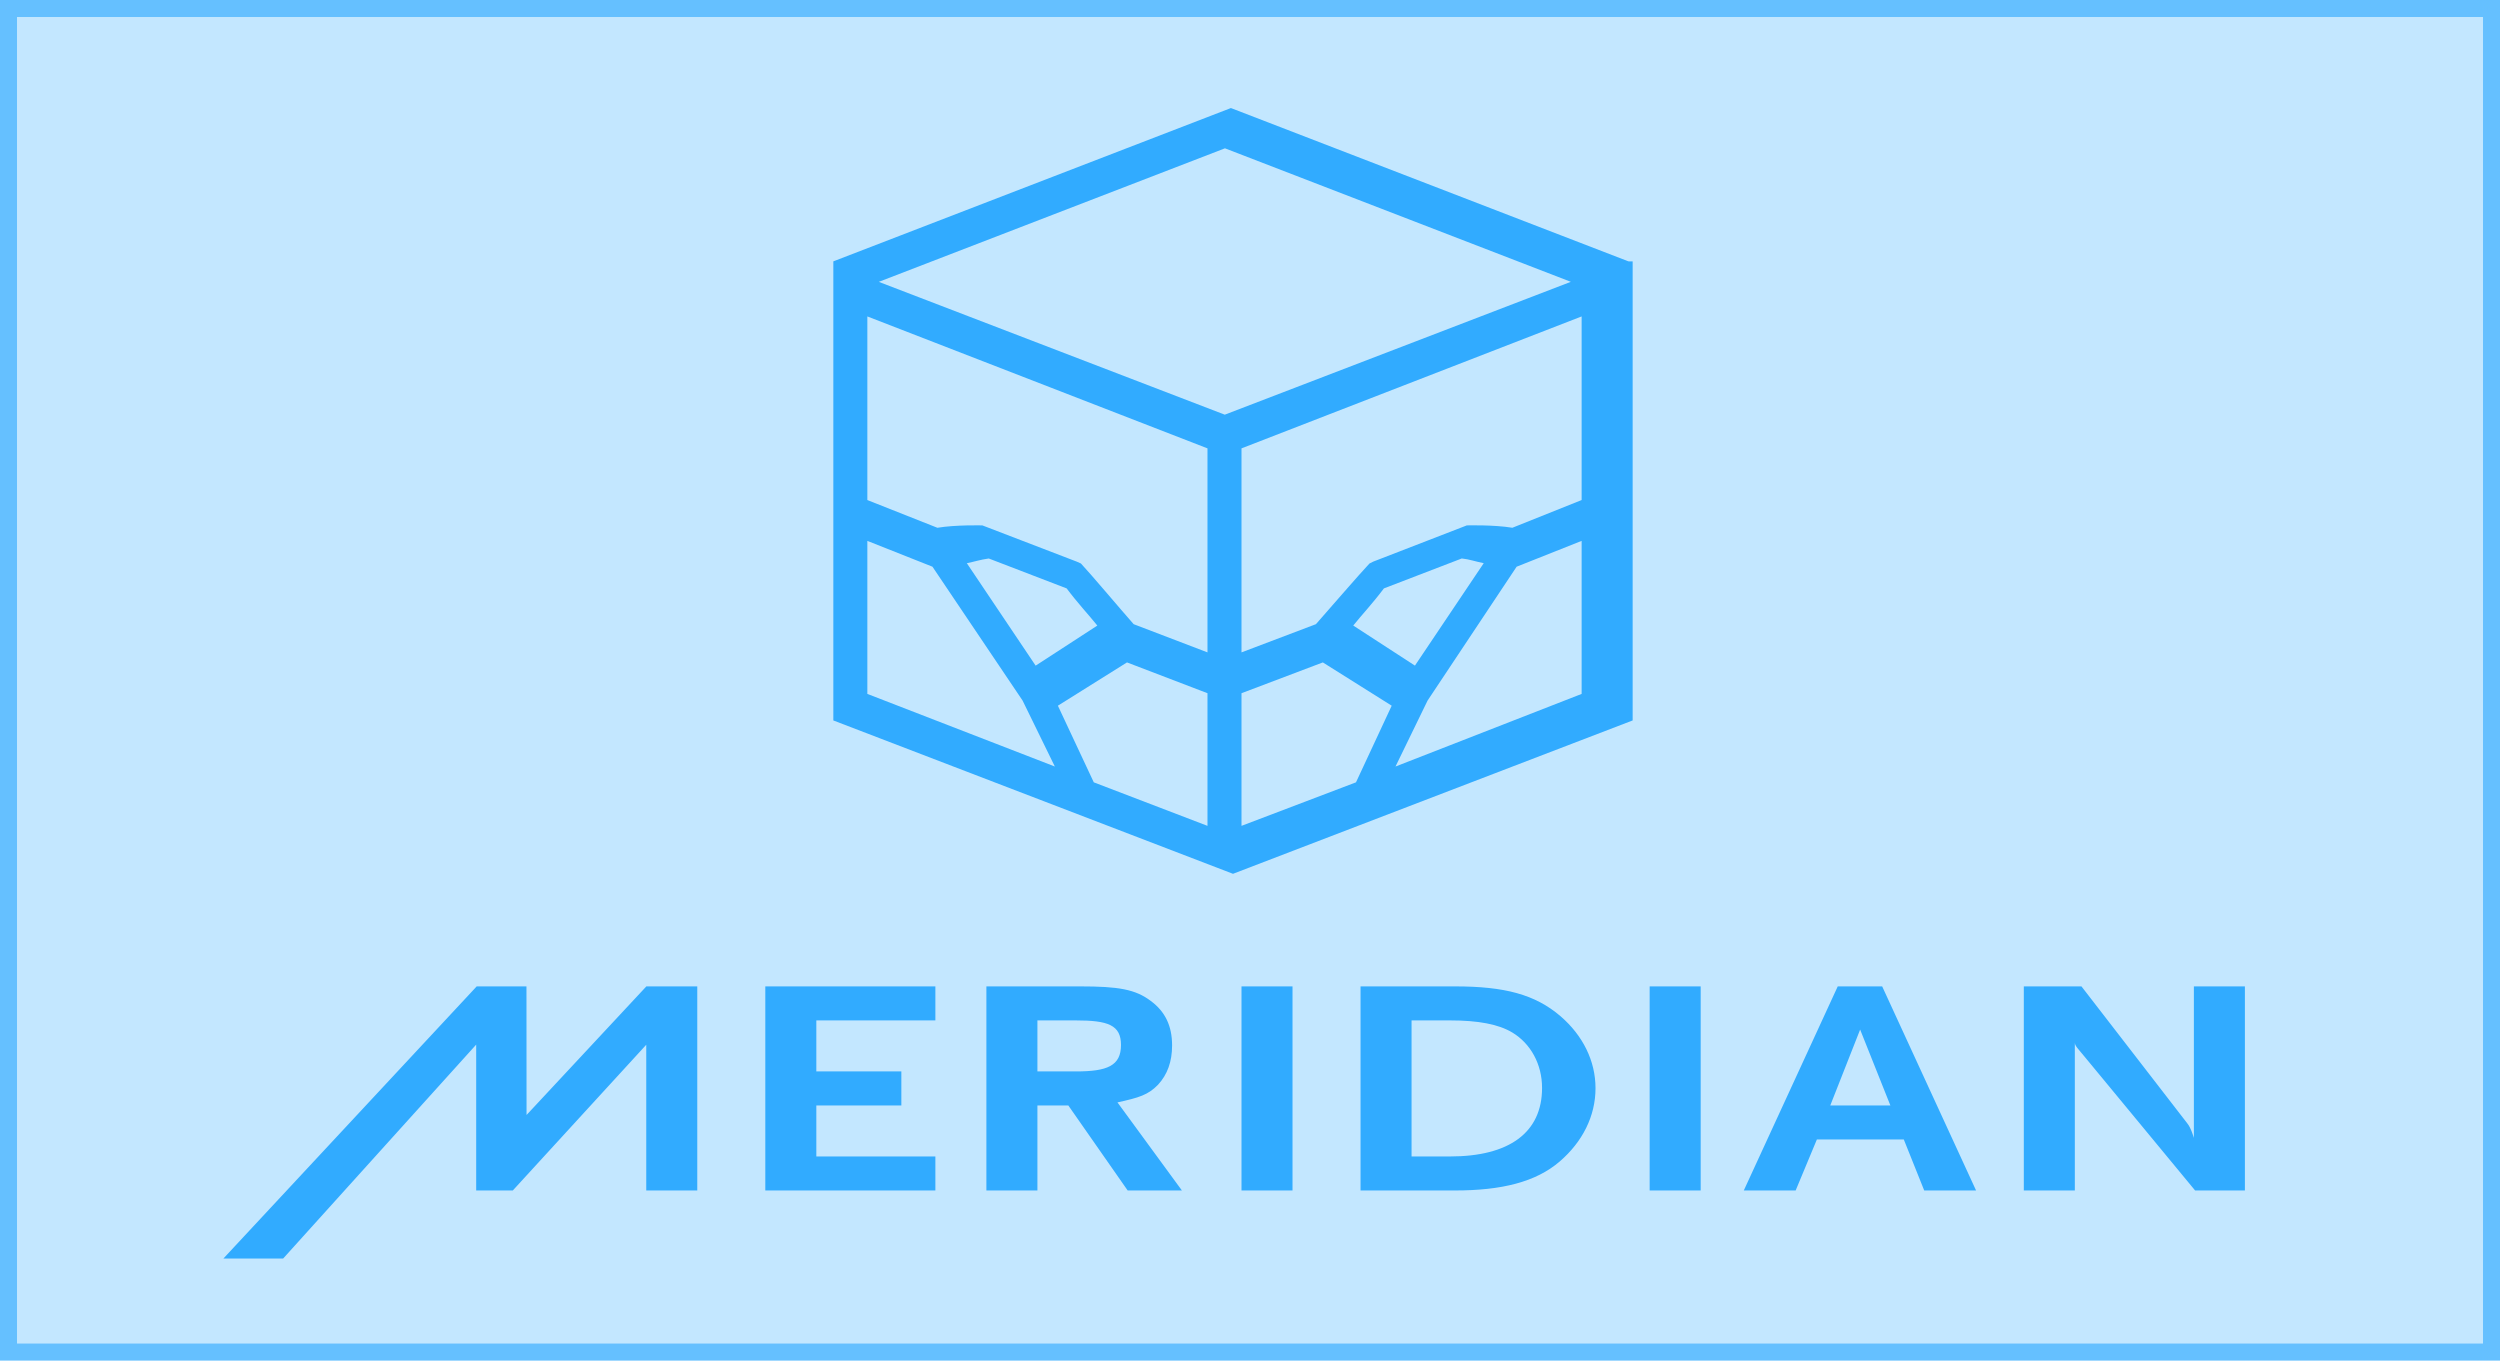
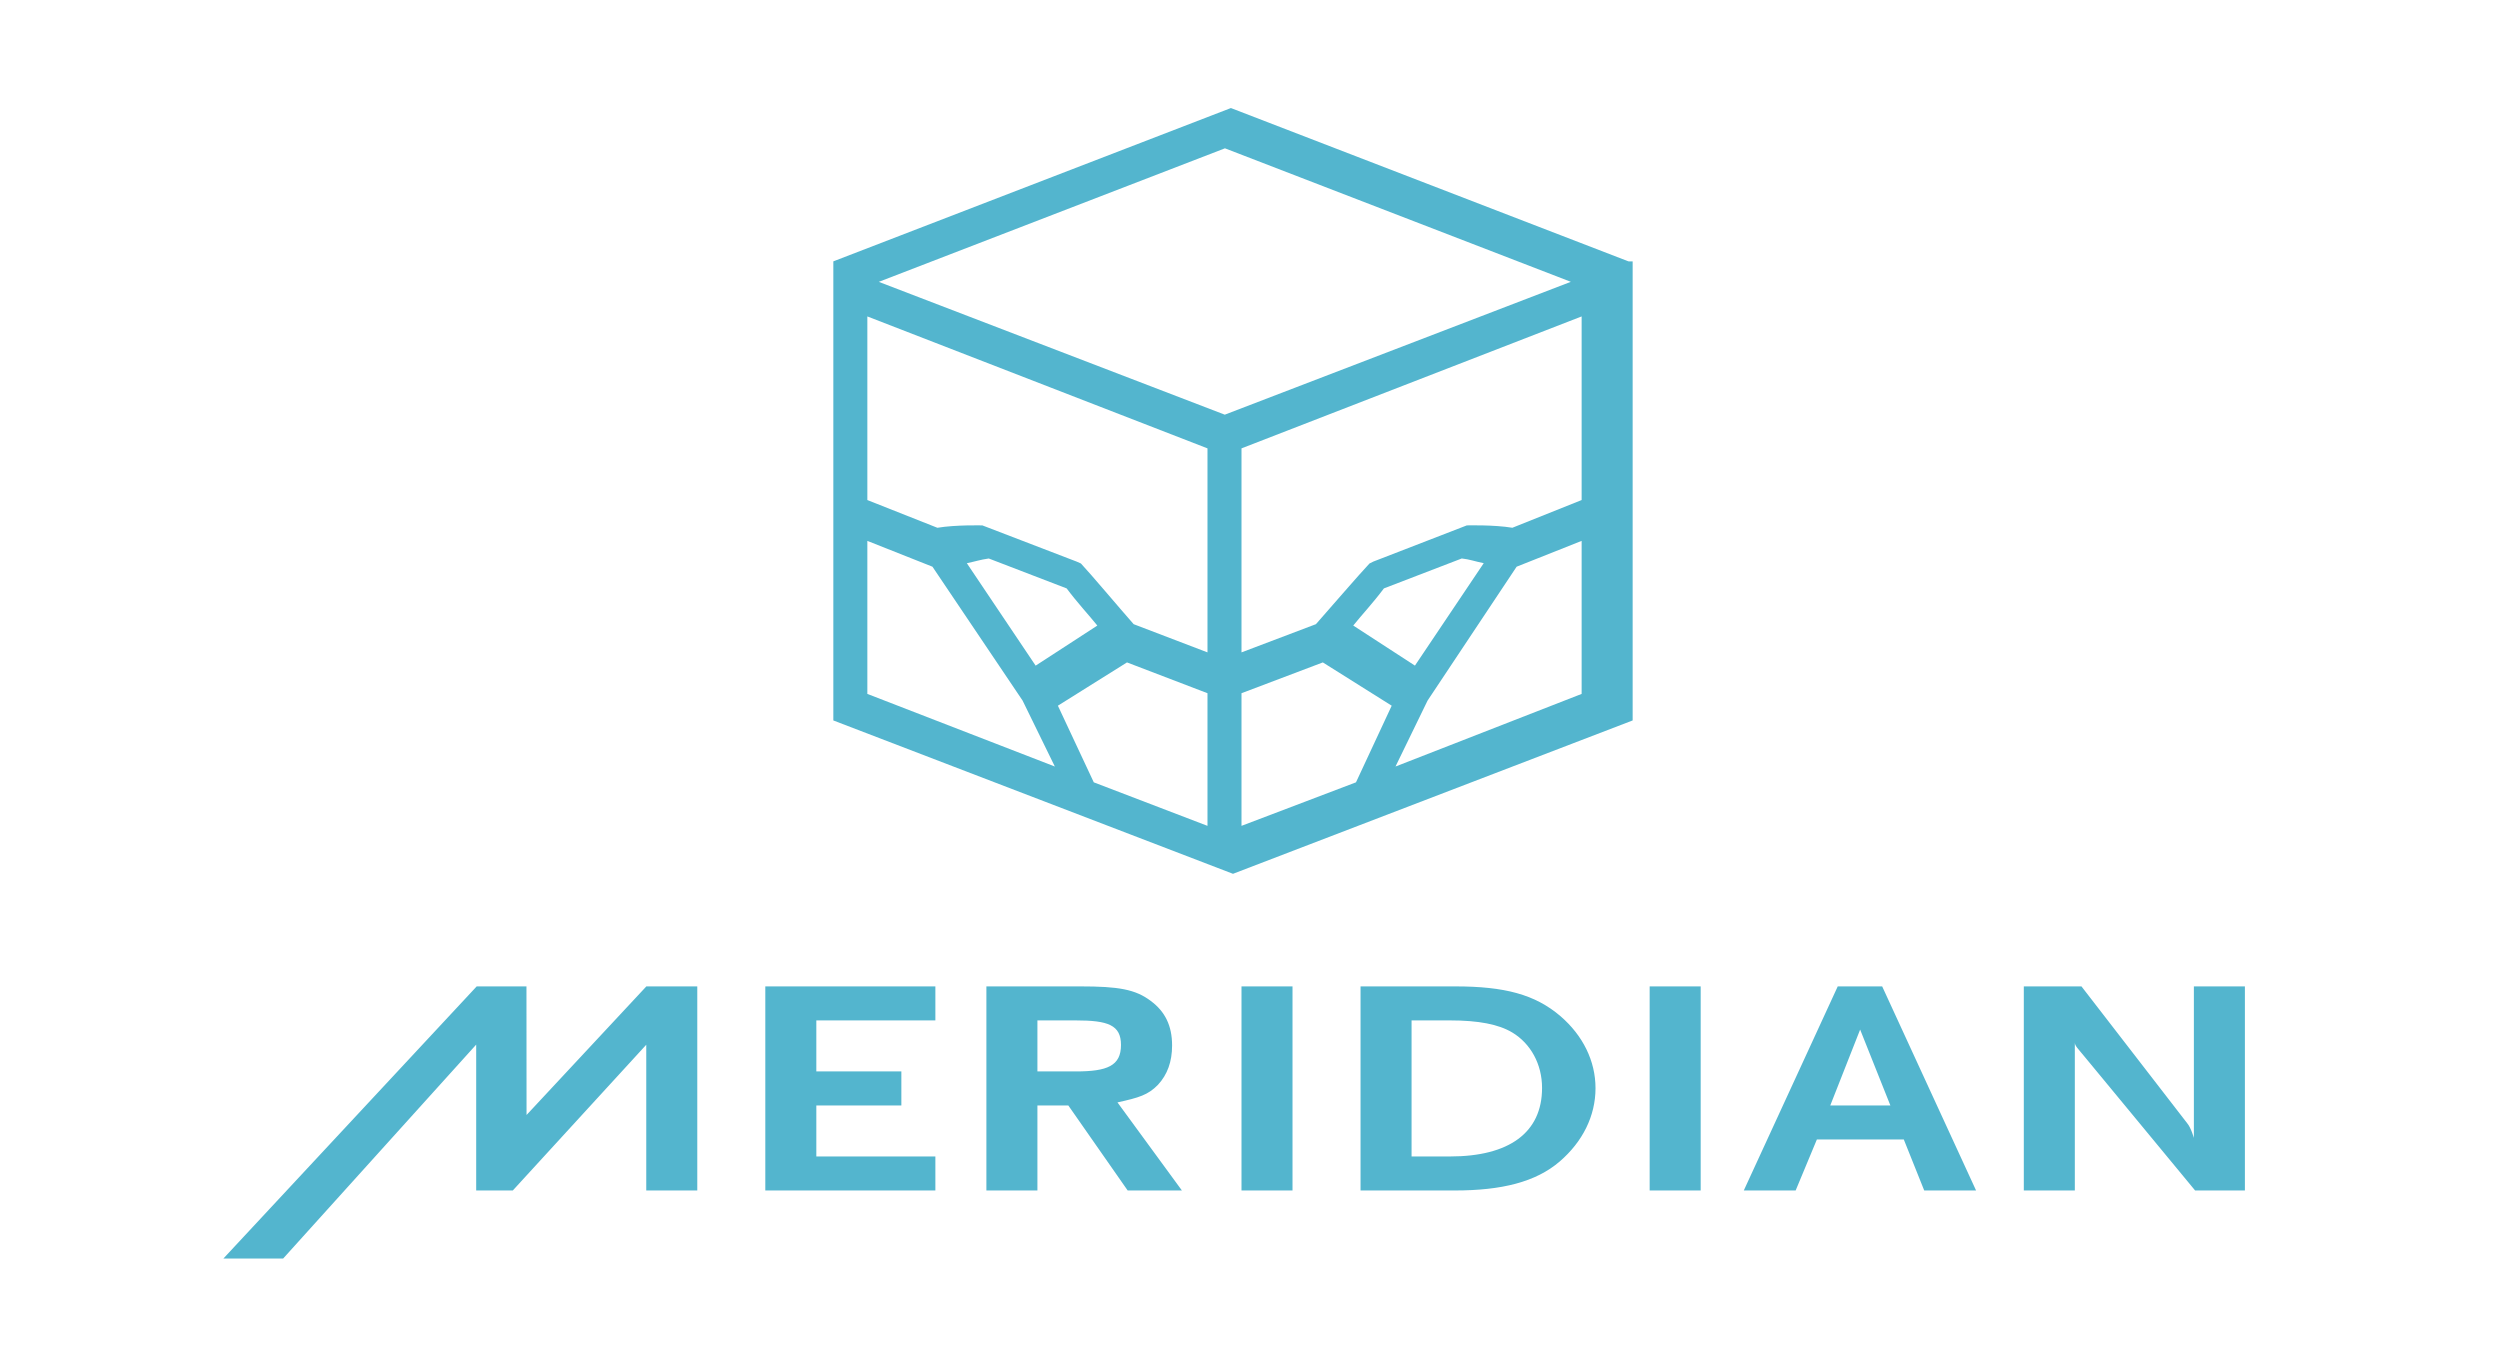
- <svg xmlns="http://www.w3.org/2000/svg" version="1.1" x="0px" y="0px" width="147px" height="80px" viewBox="0 0 147 80" overflow="visible" enable-background="new 0 0 147 80" xml:space="preserve">
-   <defs>
- </defs>
-   <g>
-     <rect opacity="0.29" fill="#31ABFF" width="147" height="80" />
-     <g opacity="0.64">
-       <path fill="#31ABFF" d="M146,1v78H1V1H146 M147,0H0v80h147V0L147,0z" />
-     </g>
-   </g>
-   <path fill="#31ABFF" d="M95.752,15.368L72.377,6.353L49,15.368l0,0l0,0v26.994l23.5,9.018L96,42.362v-26.99L95.752,15.368z   M51,40.802v-8.998l3.828,1.518l5.301,7.873l1.896,3.877L51,40.802z M56.85,33.116c0.487-0.098,0.78-0.205,1.29-0.277l4.58,1.76  c0.628,0.842,1.309,1.568,1.803,2.184l-3.627,2.357L56.85,33.116z M71,48.56l-6.686-2.559l-2.11-4.506l4.063-2.545L71,40.761V48.56z   M71,38.36l-4.34-1.658c-0.799-0.904-2.544-2.979-3.101-3.568l-0.254-0.113l-5.54-2.127c0,0-1.559-0.043-2.646,0.139L51,29.403  V18.606l20,7.758V38.36z M51.673,16.573l20.354-7.852l20.338,7.85l-20.348,7.812L51.673,16.573z M79.732,46.001L73,48.56v-7.799  l4.783-1.811l4.049,2.545L79.732,46.001z M79.571,36.782c0.493-0.615,1.174-1.342,1.803-2.184l4.579-1.76  c0.431,0.043,0.802,0.18,1.29,0.277l-4.045,6.023L79.571,36.782z M93,40.802l-10.945,4.27l1.886-3.877l5.237-7.873L93,31.804V40.802  z M93,29.403l-4.072,1.629c-1.088-0.182-2.679-0.139-2.679-0.139l-5.496,2.127l-0.227,0.113c-0.559,0.59-2.353,2.664-3.149,3.568  L73,38.36V26.364l20-7.758V29.403z" />
-   <path fill="#31ABFF" d="M48,65h5v-2h-5v-3h7v-2H45v12h10v-2h-7V65z M68.089,63.786c0.554-0.598,0.83-1.361,0.83-2.316  c0-1.158-0.416-1.995-1.248-2.61C66.769,58.17,65.753,58,63.534,58H58v12h3v-5h1.816l3.491,5h3.189l-3.789-5.179  C66.976,64.542,67.508,64.382,68.089,63.786z M63.257,63H61v-3h2.257c1.894,0,2.657,0.27,2.657,1.443  C65.914,62.674,65.106,63,63.257,63z M73,70h3V58h-3V70z M91.76,59.754C90.259,58.467,88.454,58,85.564,58H80v12h5.542  c2.75,0,4.762-0.494,6.172-1.707c1.34-1.158,2.102-2.665,2.102-4.308C93.815,62.382,93.076,60.891,91.76,59.754z M85.263,68H83v-8  h2.263c1.666,0,2.847,0.226,3.654,0.708c1.088,0.652,1.756,1.866,1.756,3.264C90.673,66.604,88.731,68,85.263,68z M97,70h3V58h-3V70  z M108.059,58l-5.524,12h3.049l1.249-3h5.11l1.201,3h3.049l-5.521-12H108.059z M107.62,65l1.756-4.461L111.154,65H107.62z   M30.961,65.561L30.956,58H28.03L13.137,74h3.513L28,61.423V70h2.153L38,61.431V70h3V58h-2.994L30.961,65.561z M129,58v8.909  c0,0-0.171-0.608-0.394-0.864L122.39,58H119v12h3v-8.704c0,0.205,0.174,0.345,0.619,0.892L129.072,70H132V58H129z" />
+ <svg xmlns="http://www.w3.org/2000/svg" version="1.1" x="0px" y="0px" width="147px" height="80px" viewBox="0 0 147 80" overflow="visible" enable-background="new 0 0 147 80" xml:space="preserve" id="svg4972">
+   <defs id="defs4974" />
+   <path fill="#31ABFF" d="M95.752,15.368L72.377,6.353L49,15.368l0,0l0,0v26.994l23.5,9.018L96,42.362v-26.99L95.752,15.368z   M51,40.802v-8.998l3.828,1.518l5.301,7.873l1.896,3.877L51,40.802z M56.85,33.116c0.487-0.098,0.78-0.205,1.29-0.277l4.58,1.76  c0.628,0.842,1.309,1.568,1.803,2.184l-3.627,2.357L56.85,33.116z M71,48.56l-6.686-2.559l-2.11-4.506l4.063-2.545L71,40.761V48.56z   M71,38.36l-4.34-1.658c-0.799-0.904-2.544-2.979-3.101-3.568l-0.254-0.113l-5.54-2.127c0,0-1.559-0.043-2.646,0.139L51,29.403  V18.606l20,7.758V38.36z M51.673,16.573l20.354-7.852l20.338,7.85l-20.348,7.812L51.673,16.573z M79.732,46.001L73,48.56v-7.799  l4.783-1.811l4.049,2.545L79.732,46.001z M79.571,36.782c0.493-0.615,1.174-1.342,1.803-2.184l4.579-1.76  c0.431,0.043,0.802,0.18,1.29,0.277l-4.045,6.023L79.571,36.782z M93,40.802l-10.945,4.27l1.886-3.877l5.237-7.873L93,31.804V40.802  z M93,29.403l-4.072,1.629c-1.088-0.182-2.679-0.139-2.679-0.139l-5.496,2.127l-0.227,0.113c-0.559,0.59-2.353,2.664-3.149,3.568  L73,38.36V26.364l20-7.758V29.403z" id="path4984" style="fill:#53b5ce;fill-opacity:1" />
+   <path fill="#31ABFF" d="M48,65h5v-2h-5v-3h7v-2H45v12h10v-2h-7V65z M68.089,63.786c0.554-0.598,0.83-1.361,0.83-2.316  c0-1.158-0.416-1.995-1.248-2.61C66.769,58.17,65.753,58,63.534,58H58v12h3v-5h1.816l3.491,5h3.189l-3.789-5.179  C66.976,64.542,67.508,64.382,68.089,63.786z M63.257,63H61v-3h2.257c1.894,0,2.657,0.27,2.657,1.443  C65.914,62.674,65.106,63,63.257,63z M73,70h3V58h-3V70z M91.76,59.754C90.259,58.467,88.454,58,85.564,58H80v12h5.542  c2.75,0,4.762-0.494,6.172-1.707c1.34-1.158,2.102-2.665,2.102-4.308C93.815,62.382,93.076,60.891,91.76,59.754z M85.263,68H83v-8  h2.263c1.666,0,2.847,0.226,3.654,0.708c1.088,0.652,1.756,1.866,1.756,3.264C90.673,66.604,88.731,68,85.263,68z M97,70h3V58h-3V70  z M108.059,58l-5.524,12h3.049l1.249-3h5.11l1.201,3h3.049l-5.521-12H108.059z M107.62,65l1.756-4.461L111.154,65H107.62z   M30.961,65.561L30.956,58H28.03L13.137,74h3.513L28,61.423V70h2.153L38,61.431V70h3V58h-2.994L30.961,65.561z M129,58v8.909  c0,0-0.171-0.608-0.394-0.864L122.39,58H119v12h3v-8.704c0,0.205,0.174,0.345,0.619,0.892L129.072,70H132V58H129z" id="path4986" style="fill:#53b5ce;fill-opacity:1" />
</svg>
